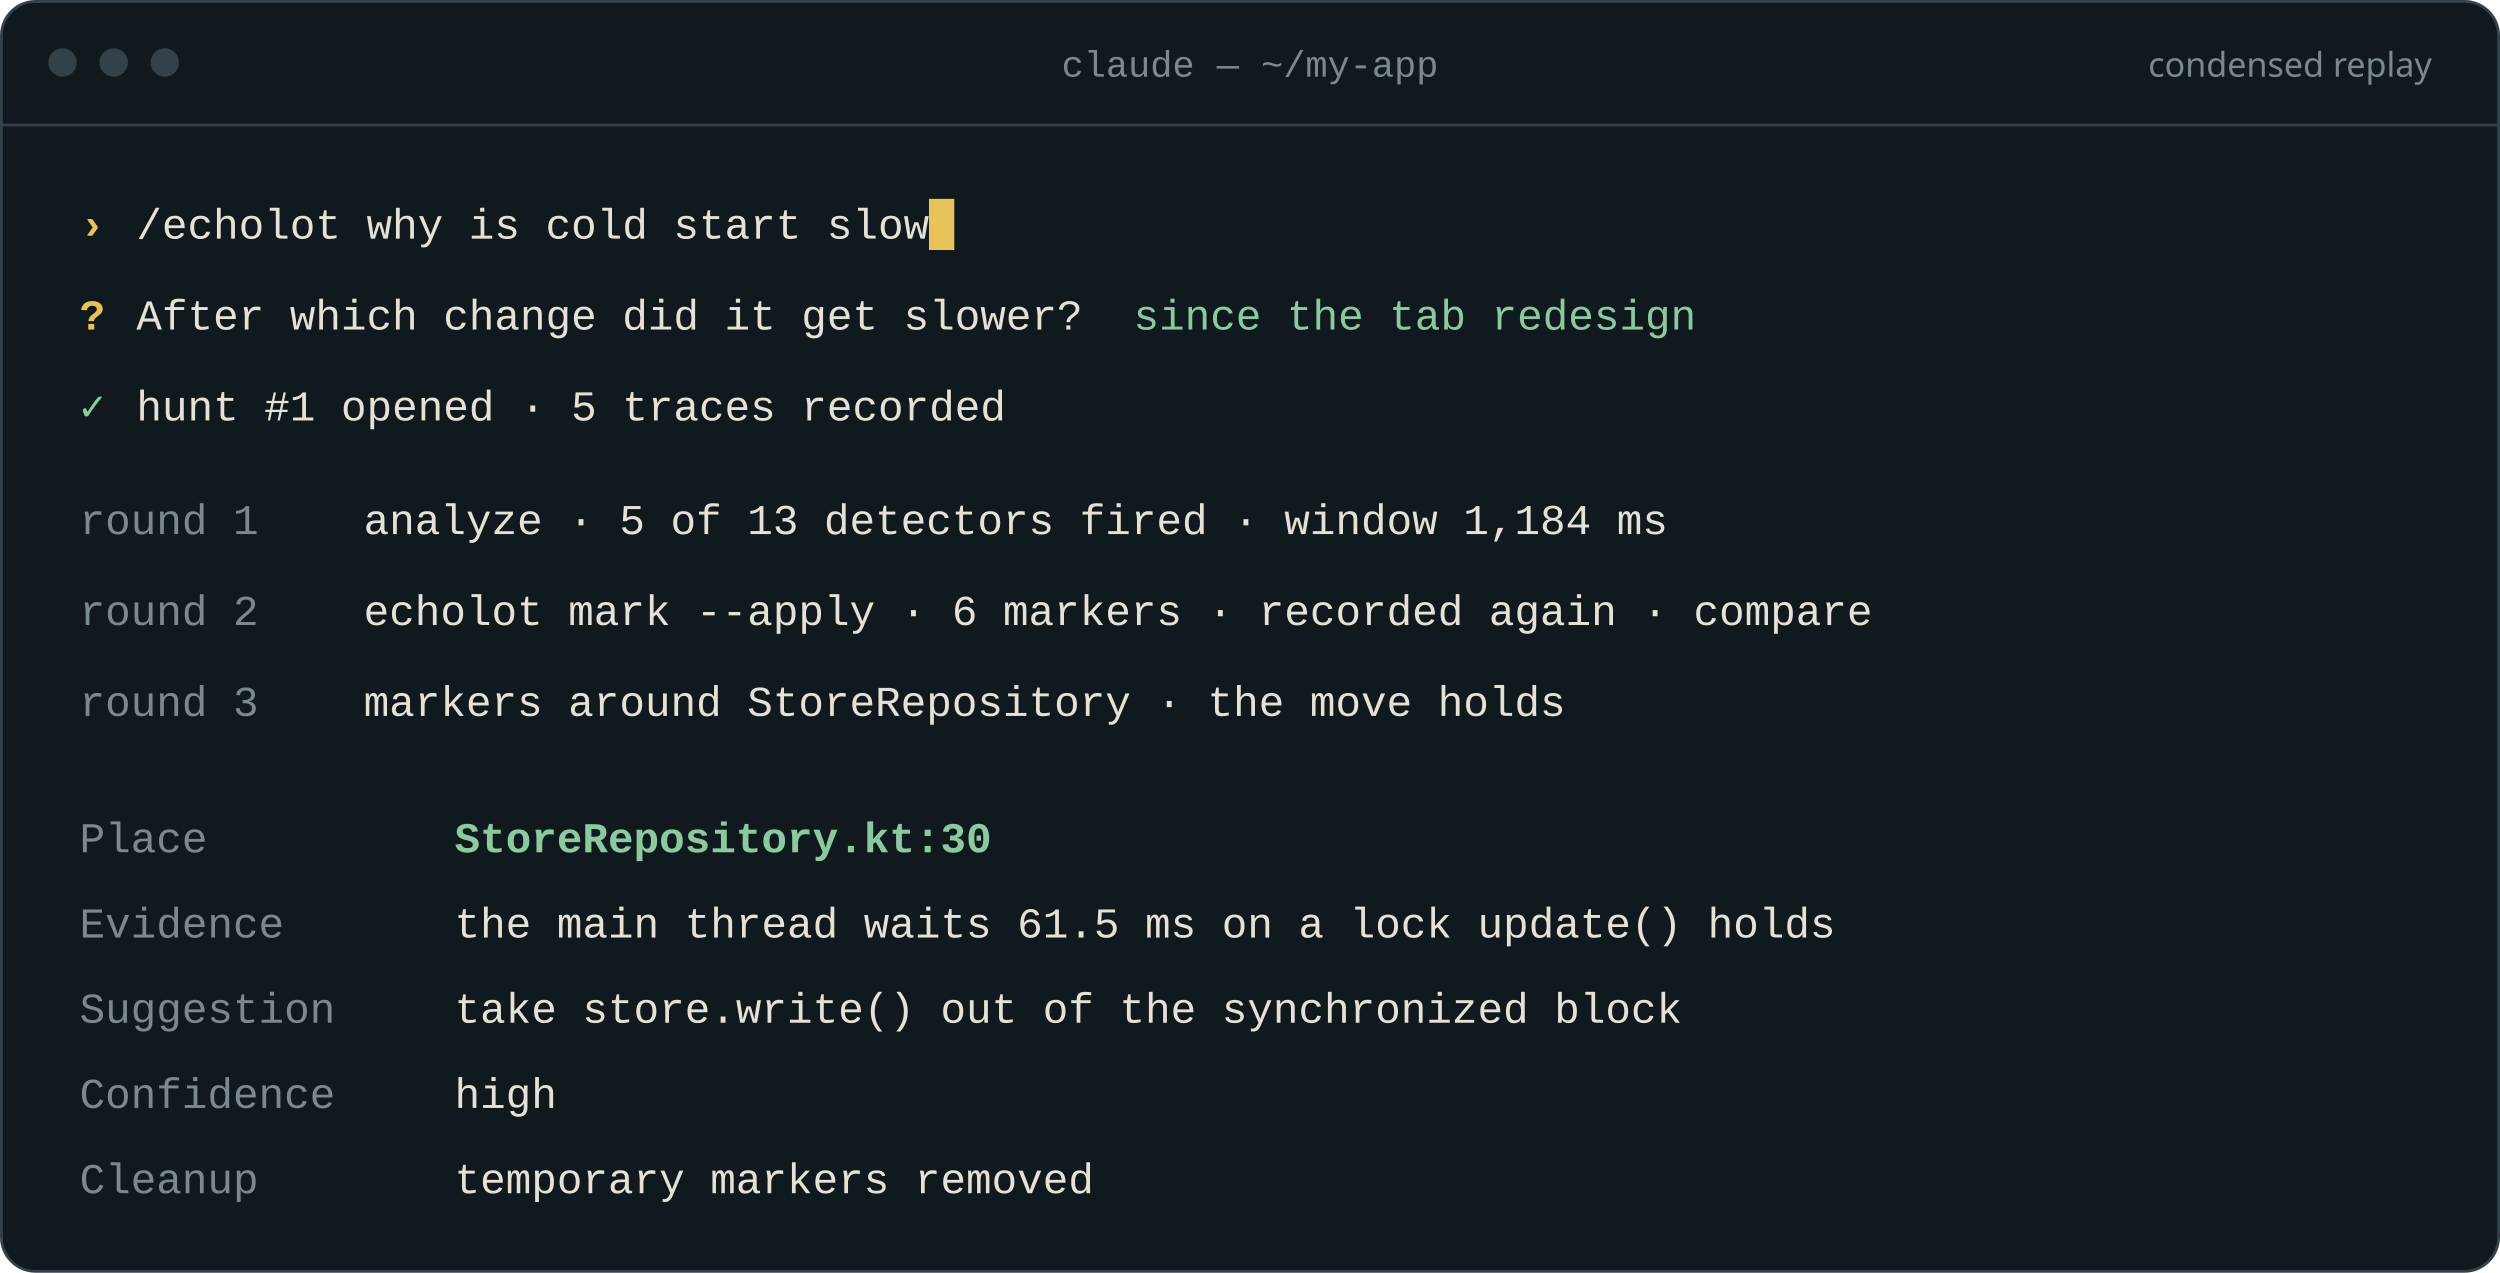
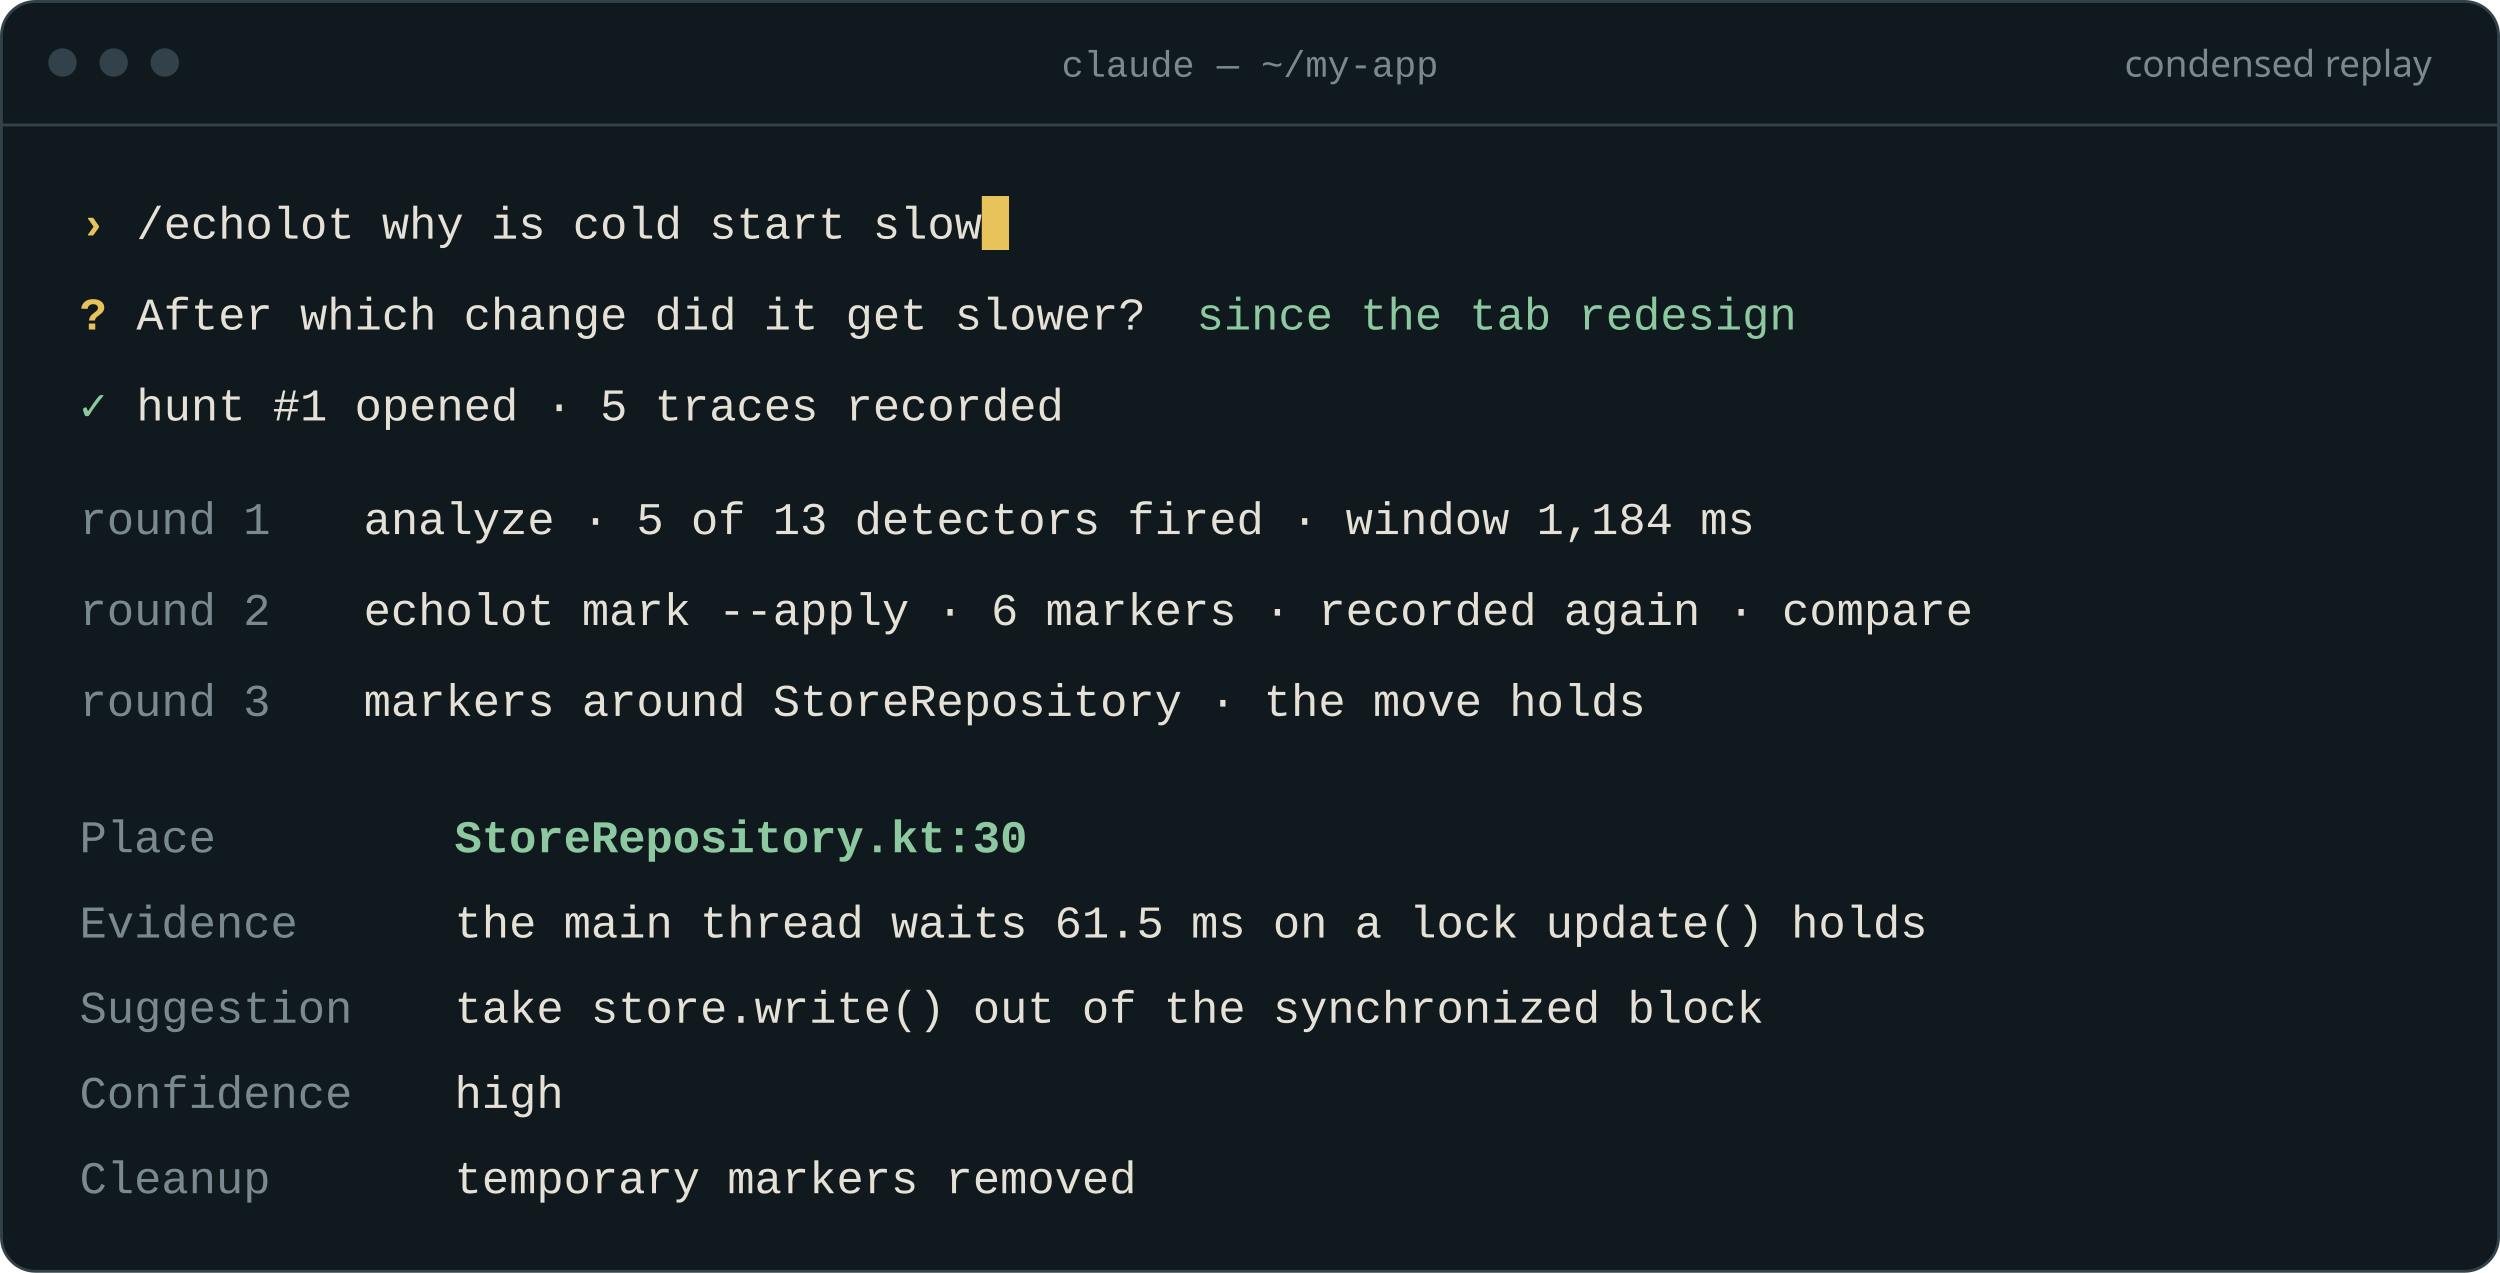
<svg xmlns="http://www.w3.org/2000/svg" width="880" height="448" viewBox="0 0 880 448" role="img" aria-label="A condensed /echolot session: the question, three rounds, the answer">
-   <style>.l{animation-duration:18s;animation-timing-function:linear;animation-iteration-count:infinite;animation-fill-mode:both}@keyframes type{0%{transform:translateX(0)}1.67%{transform:translateX(0);animation-timing-function:steps(31,end)}12.78%,98%{transform:translateX(279px)}100%{transform:translateX(0)}}@keyframes cursor{0%,16.11%{opacity:1}16.67%,100%{opacity:0}}.type{transform:translateX(279px);animation:type 18s linear infinite both}.cursor{animation:cursor 18s linear infinite both}@keyframes a0{0%,16.67%{opacity:0}18.06%,95%{opacity:1}98%,100%{opacity:0}}.a0{animation-name:a0}@keyframes a1{0%,22.22%{opacity:0}23.61%,95%{opacity:1}98%,100%{opacity:0}}.a1{animation-name:a1}@keyframes a2{0%,28.89%{opacity:0}30.28%,95%{opacity:1}98%,100%{opacity:0}}.a2{animation-name:a2}@keyframes a3{0%,37.78%{opacity:0}39.17%,95%{opacity:1}98%,100%{opacity:0}}.a3{animation-name:a3}@keyframes a4{0%,47.78%{opacity:0}49.17%,95%{opacity:1}98%,100%{opacity:0}}.a4{animation-name:a4}@keyframes a5{0%,57.78%{opacity:0}59.17%,95%{opacity:1}98%,100%{opacity:0}}.a5{animation-name:a5}@keyframes a6{0%,67.78%{opacity:0}69.17%,95%{opacity:1}98%,100%{opacity:0}}.a6{animation-name:a6}@keyframes a7{0%,70.00%{opacity:0}71.39%,95%{opacity:1}98%,100%{opacity:0}}.a7{animation-name:a7}@keyframes a8{0%,72.22%{opacity:0}73.61%,95%{opacity:1}98%,100%{opacity:0}}.a8{animation-name:a8}@keyframes a9{0%,74.44%{opacity:0}75.83%,95%{opacity:1}98%,100%{opacity:0}}.a9{animation-name:a9}@keyframes a10{0%,76.67%{opacity:0}78.06%,95%{opacity:1}98%,100%{opacity:0}}.a10{animation-name:a10}@media (prefers-reduced-motion:reduce){.l,.type,.cursor{animation:none}.type{display:none}}</style>
+   <style>.l{animation-duration:18s;animation-timing-function:linear;animation-iteration-count:infinite;animation-fill-mode:both}@keyframes type{0%{transform:translateX(0)}1.11%{transform:translateX(0);animation-timing-function:steps(31,end)}7.78%,98%{transform:translateX(297.6px)}100%{transform:translateX(0)}}@keyframes cursor{0%,10.00%{opacity:1}10.56%,100%{opacity:0}}.type{transform:translateX(297.6px);animation:type 18s linear infinite both}.cursor{animation:cursor 18s linear infinite both}@keyframes a0{0%,11.11%{opacity:0}12.50%,95%{opacity:1}98%,100%{opacity:0}}.a0{animation-name:a0}@keyframes a1{0%,14.44%{opacity:0}15.83%,95%{opacity:1}98%,100%{opacity:0}}.a1{animation-name:a1}@keyframes a2{0%,17.78%{opacity:0}19.17%,95%{opacity:1}98%,100%{opacity:0}}.a2{animation-name:a2}@keyframes a3{0%,22.22%{opacity:0}23.61%,95%{opacity:1}98%,100%{opacity:0}}.a3{animation-name:a3}@keyframes a4{0%,26.67%{opacity:0}28.06%,95%{opacity:1}98%,100%{opacity:0}}.a4{animation-name:a4}@keyframes a5{0%,31.11%{opacity:0}32.50%,95%{opacity:1}98%,100%{opacity:0}}.a5{animation-name:a5}@keyframes a6{0%,36.67%{opacity:0}38.06%,95%{opacity:1}98%,100%{opacity:0}}.a6{animation-name:a6}@keyframes a7{0%,38.33%{opacity:0}39.72%,95%{opacity:1}98%,100%{opacity:0}}.a7{animation-name:a7}@keyframes a8{0%,40.00%{opacity:0}41.39%,95%{opacity:1}98%,100%{opacity:0}}.a8{animation-name:a8}@keyframes a9{0%,41.67%{opacity:0}43.06%,95%{opacity:1}98%,100%{opacity:0}}.a9{animation-name:a9}@keyframes a10{0%,43.33%{opacity:0}44.72%,95%{opacity:1}98%,100%{opacity:0}}.a10{animation-name:a10}@media (prefers-reduced-motion:reduce){.l,.type,.cursor{animation:none}.type{display:none}}</style>
  <rect x="0.5" y="0.5" width="879" height="447" rx="12" fill="#10191D" stroke="#33424A" />
  <circle cx="22" cy="22" r="5" fill="#33424A" />
  <circle cx="40" cy="22" r="5" fill="#33424A" />
  <circle cx="58" cy="22" r="5" fill="#33424A" />
  <text x="440" y="27" font-family="ui-monospace, SFMono-Regular, 'SF Mono', Menlo, Consolas, 'Liberation Mono', monospace" font-size="13" font-weight="400" fill="#7A898F" text-anchor="middle" xml:space="preserve" style="white-space:pre">claude — ~/my-app</text>
-   <text x="856" y="27" font-family="-apple-system, BlinkMacSystemFont, 'Segoe UI', 'Noto Sans', Helvetica, Arial, sans-serif" font-size="12" font-weight="400" fill="#7A898F" text-anchor="end" xml:space="preserve" style="white-space:pre">condensed replay</text>
+   <text x="856" y="27" font-family="-apple-system, BlinkMacSystemFont, 'Segoe UI', 'Noto Sans', Helvetica, Arial, sans-serif" font-size="13" font-weight="400" fill="#7A898F" text-anchor="end" xml:space="preserve" style="white-space:pre">condensed replay</text>
  <path d="M1 44H879" stroke="#33424A" />
-   <text x="28" y="84" font-family="ui-monospace, SFMono-Regular, 'SF Mono', Menlo, Consolas, 'Liberation Mono', monospace" font-size="15" font-weight="700" fill="#E8C25B" text-anchor="start" xml:space="preserve" style="white-space:pre">›</text>
-   <text x="48" y="84" font-family="ui-monospace, SFMono-Regular, 'SF Mono', Menlo, Consolas, 'Liberation Mono', monospace" font-size="15" font-weight="400" fill="#E6E1D6" text-anchor="start" xml:space="preserve" style="white-space:pre">/echolot why is cold start slow</text>
+   <text x="28" y="84" font-family="ui-monospace, SFMono-Regular, 'SF Mono', Menlo, Consolas, 'Liberation Mono', monospace" font-size="16" font-weight="700" fill="#E8C25B" text-anchor="start" xml:space="preserve" style="white-space:pre">›</text>
+   <text x="48" y="84" font-family="ui-monospace, SFMono-Regular, 'SF Mono', Menlo, Consolas, 'Liberation Mono', monospace" font-size="16" font-weight="400" fill="#E6E1D6" text-anchor="start" xml:space="preserve" style="white-space:pre">/echolot why is cold start slow</text>
  <g class="type">
-     <rect class="cursor" x="48" y="70" width="9" height="18" fill="#E8C25B" />
-     <rect x="57" y="68" width="289.0" height="22" fill="#10191D" />
+     <rect class="cursor" x="48" y="69" width="9.6" height="19" fill="#E8C25B" />
+     <rect x="57.6" y="67" width="307.6" height="24" fill="#10191D" />
  </g>
-   <text class="l a0" x="28" y="116" font-family="ui-monospace, SFMono-Regular, 'SF Mono', Menlo, Consolas, 'Liberation Mono', monospace" font-size="15" font-weight="700" fill="#E8C25B" text-anchor="start" xml:space="preserve" style="white-space:pre">?</text>
-   <text class="l a0" x="48" y="116" font-family="ui-monospace, SFMono-Regular, 'SF Mono', Menlo, Consolas, 'Liberation Mono', monospace" font-size="15" font-weight="400" fill="#E6E1D6" text-anchor="start" xml:space="preserve" style="white-space:pre">After which change did it get slower?</text>
-   <text class="l a1" x="399.0" y="116" font-family="ui-monospace, SFMono-Regular, 'SF Mono', Menlo, Consolas, 'Liberation Mono', monospace" font-size="15" font-weight="400" fill="#8DC9A0" text-anchor="start" xml:space="preserve" style="white-space:pre">since the tab redesign</text>
-   <text class="l a2" x="28" y="148" font-family="ui-monospace, SFMono-Regular, 'SF Mono', Menlo, Consolas, 'Liberation Mono', monospace" font-size="15" font-weight="700" fill="#8DC9A0" text-anchor="start" xml:space="preserve" style="white-space:pre">✓</text>
-   <text class="l a2" x="48" y="148" font-family="ui-monospace, SFMono-Regular, 'SF Mono', Menlo, Consolas, 'Liberation Mono', monospace" font-size="15" font-weight="400" fill="#E6E1D6" text-anchor="start" xml:space="preserve" style="white-space:pre">hunt #1 opened · 5 traces recorded</text>
-   <text class="l a3" x="28" y="188" font-family="ui-monospace, SFMono-Regular, 'SF Mono', Menlo, Consolas, 'Liberation Mono', monospace" font-size="15" font-weight="400" fill="#7A898F" text-anchor="start" xml:space="preserve" style="white-space:pre">round 1</text>
-   <text class="l a3" x="128" y="188" font-family="ui-monospace, SFMono-Regular, 'SF Mono', Menlo, Consolas, 'Liberation Mono', monospace" font-size="15" font-weight="400" fill="#E6E1D6" text-anchor="start" xml:space="preserve" style="white-space:pre">analyze · 5 of 13 detectors fired · window 1,184 ms</text>
-   <text class="l a4" x="28" y="220" font-family="ui-monospace, SFMono-Regular, 'SF Mono', Menlo, Consolas, 'Liberation Mono', monospace" font-size="15" font-weight="400" fill="#7A898F" text-anchor="start" xml:space="preserve" style="white-space:pre">round 2</text>
-   <text class="l a4" x="128" y="220" font-family="ui-monospace, SFMono-Regular, 'SF Mono', Menlo, Consolas, 'Liberation Mono', monospace" font-size="15" font-weight="400" fill="#E6E1D6" text-anchor="start" xml:space="preserve" style="white-space:pre">echolot mark --apply · 6 markers · recorded again · compare</text>
-   <text class="l a5" x="28" y="252" font-family="ui-monospace, SFMono-Regular, 'SF Mono', Menlo, Consolas, 'Liberation Mono', monospace" font-size="15" font-weight="400" fill="#7A898F" text-anchor="start" xml:space="preserve" style="white-space:pre">round 3</text>
-   <text class="l a5" x="128" y="252" font-family="ui-monospace, SFMono-Regular, 'SF Mono', Menlo, Consolas, 'Liberation Mono', monospace" font-size="15" font-weight="400" fill="#E6E1D6" text-anchor="start" xml:space="preserve" style="white-space:pre">markers around StoreRepository · the move holds</text>
-   <text class="l a6" x="28" y="300" font-family="ui-monospace, SFMono-Regular, 'SF Mono', Menlo, Consolas, 'Liberation Mono', monospace" font-size="15" font-weight="400" fill="#7A898F" text-anchor="start" xml:space="preserve" style="white-space:pre">Place</text>
-   <text class="l a6" x="160" y="300" font-family="ui-monospace, SFMono-Regular, 'SF Mono', Menlo, Consolas, 'Liberation Mono', monospace" font-size="15" font-weight="700" fill="#8DC9A0" text-anchor="start" xml:space="preserve" style="white-space:pre">StoreRepository.kt:30</text>
-   <text class="l a7" x="28" y="330" font-family="ui-monospace, SFMono-Regular, 'SF Mono', Menlo, Consolas, 'Liberation Mono', monospace" font-size="15" font-weight="400" fill="#7A898F" text-anchor="start" xml:space="preserve" style="white-space:pre">Evidence</text>
-   <text class="l a7" x="160" y="330" font-family="ui-monospace, SFMono-Regular, 'SF Mono', Menlo, Consolas, 'Liberation Mono', monospace" font-size="15" font-weight="400" fill="#E6E1D6" text-anchor="start" xml:space="preserve" style="white-space:pre">the main thread waits 61.5 ms on a lock update() holds</text>
-   <text class="l a8" x="28" y="360" font-family="ui-monospace, SFMono-Regular, 'SF Mono', Menlo, Consolas, 'Liberation Mono', monospace" font-size="15" font-weight="400" fill="#7A898F" text-anchor="start" xml:space="preserve" style="white-space:pre">Suggestion</text>
-   <text class="l a8" x="160" y="360" font-family="ui-monospace, SFMono-Regular, 'SF Mono', Menlo, Consolas, 'Liberation Mono', monospace" font-size="15" font-weight="400" fill="#E6E1D6" text-anchor="start" xml:space="preserve" style="white-space:pre">take store.write() out of the synchronized block</text>
-   <text class="l a9" x="28" y="390" font-family="ui-monospace, SFMono-Regular, 'SF Mono', Menlo, Consolas, 'Liberation Mono', monospace" font-size="15" font-weight="400" fill="#7A898F" text-anchor="start" xml:space="preserve" style="white-space:pre">Confidence</text>
-   <text class="l a9" x="160" y="390" font-family="ui-monospace, SFMono-Regular, 'SF Mono', Menlo, Consolas, 'Liberation Mono', monospace" font-size="15" font-weight="400" fill="#E6E1D6" text-anchor="start" xml:space="preserve" style="white-space:pre">high</text>
-   <text class="l a10" x="28" y="420" font-family="ui-monospace, SFMono-Regular, 'SF Mono', Menlo, Consolas, 'Liberation Mono', monospace" font-size="15" font-weight="400" fill="#7A898F" text-anchor="start" xml:space="preserve" style="white-space:pre">Cleanup</text>
-   <text class="l a10" x="160" y="420" font-family="ui-monospace, SFMono-Regular, 'SF Mono', Menlo, Consolas, 'Liberation Mono', monospace" font-size="15" font-weight="400" fill="#E6E1D6" text-anchor="start" xml:space="preserve" style="white-space:pre">temporary markers removed</text>
+   <text class="l a0" x="28" y="116" font-family="ui-monospace, SFMono-Regular, 'SF Mono', Menlo, Consolas, 'Liberation Mono', monospace" font-size="16" font-weight="700" fill="#E8C25B" text-anchor="start" xml:space="preserve" style="white-space:pre">?</text>
+   <text class="l a0" x="48" y="116" font-family="ui-monospace, SFMono-Regular, 'SF Mono', Menlo, Consolas, 'Liberation Mono', monospace" font-size="16" font-weight="400" fill="#E6E1D6" text-anchor="start" xml:space="preserve" style="white-space:pre">After which change did it get slower?</text>
+   <text class="l a1" x="421.2" y="116" font-family="ui-monospace, SFMono-Regular, 'SF Mono', Menlo, Consolas, 'Liberation Mono', monospace" font-size="16" font-weight="400" fill="#8DC9A0" text-anchor="start" xml:space="preserve" style="white-space:pre">since the tab redesign</text>
+   <text class="l a2" x="28" y="148" font-family="ui-monospace, SFMono-Regular, 'SF Mono', Menlo, Consolas, 'Liberation Mono', monospace" font-size="16" font-weight="700" fill="#8DC9A0" text-anchor="start" xml:space="preserve" style="white-space:pre">✓</text>
+   <text class="l a2" x="48" y="148" font-family="ui-monospace, SFMono-Regular, 'SF Mono', Menlo, Consolas, 'Liberation Mono', monospace" font-size="16" font-weight="400" fill="#E6E1D6" text-anchor="start" xml:space="preserve" style="white-space:pre">hunt #1 opened · 5 traces recorded</text>
+   <text class="l a3" x="28" y="188" font-family="ui-monospace, SFMono-Regular, 'SF Mono', Menlo, Consolas, 'Liberation Mono', monospace" font-size="16" font-weight="400" fill="#7A898F" text-anchor="start" xml:space="preserve" style="white-space:pre">round 1</text>
+   <text class="l a3" x="128" y="188" font-family="ui-monospace, SFMono-Regular, 'SF Mono', Menlo, Consolas, 'Liberation Mono', monospace" font-size="16" font-weight="400" fill="#E6E1D6" text-anchor="start" xml:space="preserve" style="white-space:pre">analyze · 5 of 13 detectors fired · window 1,184 ms</text>
+   <text class="l a4" x="28" y="220" font-family="ui-monospace, SFMono-Regular, 'SF Mono', Menlo, Consolas, 'Liberation Mono', monospace" font-size="16" font-weight="400" fill="#7A898F" text-anchor="start" xml:space="preserve" style="white-space:pre">round 2</text>
+   <text class="l a4" x="128" y="220" font-family="ui-monospace, SFMono-Regular, 'SF Mono', Menlo, Consolas, 'Liberation Mono', monospace" font-size="16" font-weight="400" fill="#E6E1D6" text-anchor="start" xml:space="preserve" style="white-space:pre">echolot mark --apply · 6 markers · recorded again · compare</text>
+   <text class="l a5" x="28" y="252" font-family="ui-monospace, SFMono-Regular, 'SF Mono', Menlo, Consolas, 'Liberation Mono', monospace" font-size="16" font-weight="400" fill="#7A898F" text-anchor="start" xml:space="preserve" style="white-space:pre">round 3</text>
+   <text class="l a5" x="128" y="252" font-family="ui-monospace, SFMono-Regular, 'SF Mono', Menlo, Consolas, 'Liberation Mono', monospace" font-size="16" font-weight="400" fill="#E6E1D6" text-anchor="start" xml:space="preserve" style="white-space:pre">markers around StoreRepository · the move holds</text>
+   <text class="l a6" x="28" y="300" font-family="ui-monospace, SFMono-Regular, 'SF Mono', Menlo, Consolas, 'Liberation Mono', monospace" font-size="16" font-weight="400" fill="#7A898F" text-anchor="start" xml:space="preserve" style="white-space:pre">Place</text>
+   <text class="l a6" x="160" y="300" font-family="ui-monospace, SFMono-Regular, 'SF Mono', Menlo, Consolas, 'Liberation Mono', monospace" font-size="16" font-weight="700" fill="#8DC9A0" text-anchor="start" xml:space="preserve" style="white-space:pre">StoreRepository.kt:30</text>
+   <text class="l a7" x="28" y="330" font-family="ui-monospace, SFMono-Regular, 'SF Mono', Menlo, Consolas, 'Liberation Mono', monospace" font-size="16" font-weight="400" fill="#7A898F" text-anchor="start" xml:space="preserve" style="white-space:pre">Evidence</text>
+   <text class="l a7" x="160" y="330" font-family="ui-monospace, SFMono-Regular, 'SF Mono', Menlo, Consolas, 'Liberation Mono', monospace" font-size="16" font-weight="400" fill="#E6E1D6" text-anchor="start" xml:space="preserve" style="white-space:pre">the main thread waits 61.5 ms on a lock update() holds</text>
+   <text class="l a8" x="28" y="360" font-family="ui-monospace, SFMono-Regular, 'SF Mono', Menlo, Consolas, 'Liberation Mono', monospace" font-size="16" font-weight="400" fill="#7A898F" text-anchor="start" xml:space="preserve" style="white-space:pre">Suggestion</text>
+   <text class="l a8" x="160" y="360" font-family="ui-monospace, SFMono-Regular, 'SF Mono', Menlo, Consolas, 'Liberation Mono', monospace" font-size="16" font-weight="400" fill="#E6E1D6" text-anchor="start" xml:space="preserve" style="white-space:pre">take store.write() out of the synchronized block</text>
+   <text class="l a9" x="28" y="390" font-family="ui-monospace, SFMono-Regular, 'SF Mono', Menlo, Consolas, 'Liberation Mono', monospace" font-size="16" font-weight="400" fill="#7A898F" text-anchor="start" xml:space="preserve" style="white-space:pre">Confidence</text>
+   <text class="l a9" x="160" y="390" font-family="ui-monospace, SFMono-Regular, 'SF Mono', Menlo, Consolas, 'Liberation Mono', monospace" font-size="16" font-weight="400" fill="#E6E1D6" text-anchor="start" xml:space="preserve" style="white-space:pre">high</text>
+   <text class="l a10" x="28" y="420" font-family="ui-monospace, SFMono-Regular, 'SF Mono', Menlo, Consolas, 'Liberation Mono', monospace" font-size="16" font-weight="400" fill="#7A898F" text-anchor="start" xml:space="preserve" style="white-space:pre">Cleanup</text>
+   <text class="l a10" x="160" y="420" font-family="ui-monospace, SFMono-Regular, 'SF Mono', Menlo, Consolas, 'Liberation Mono', monospace" font-size="16" font-weight="400" fill="#E6E1D6" text-anchor="start" xml:space="preserve" style="white-space:pre">temporary markers removed</text>
</svg>
